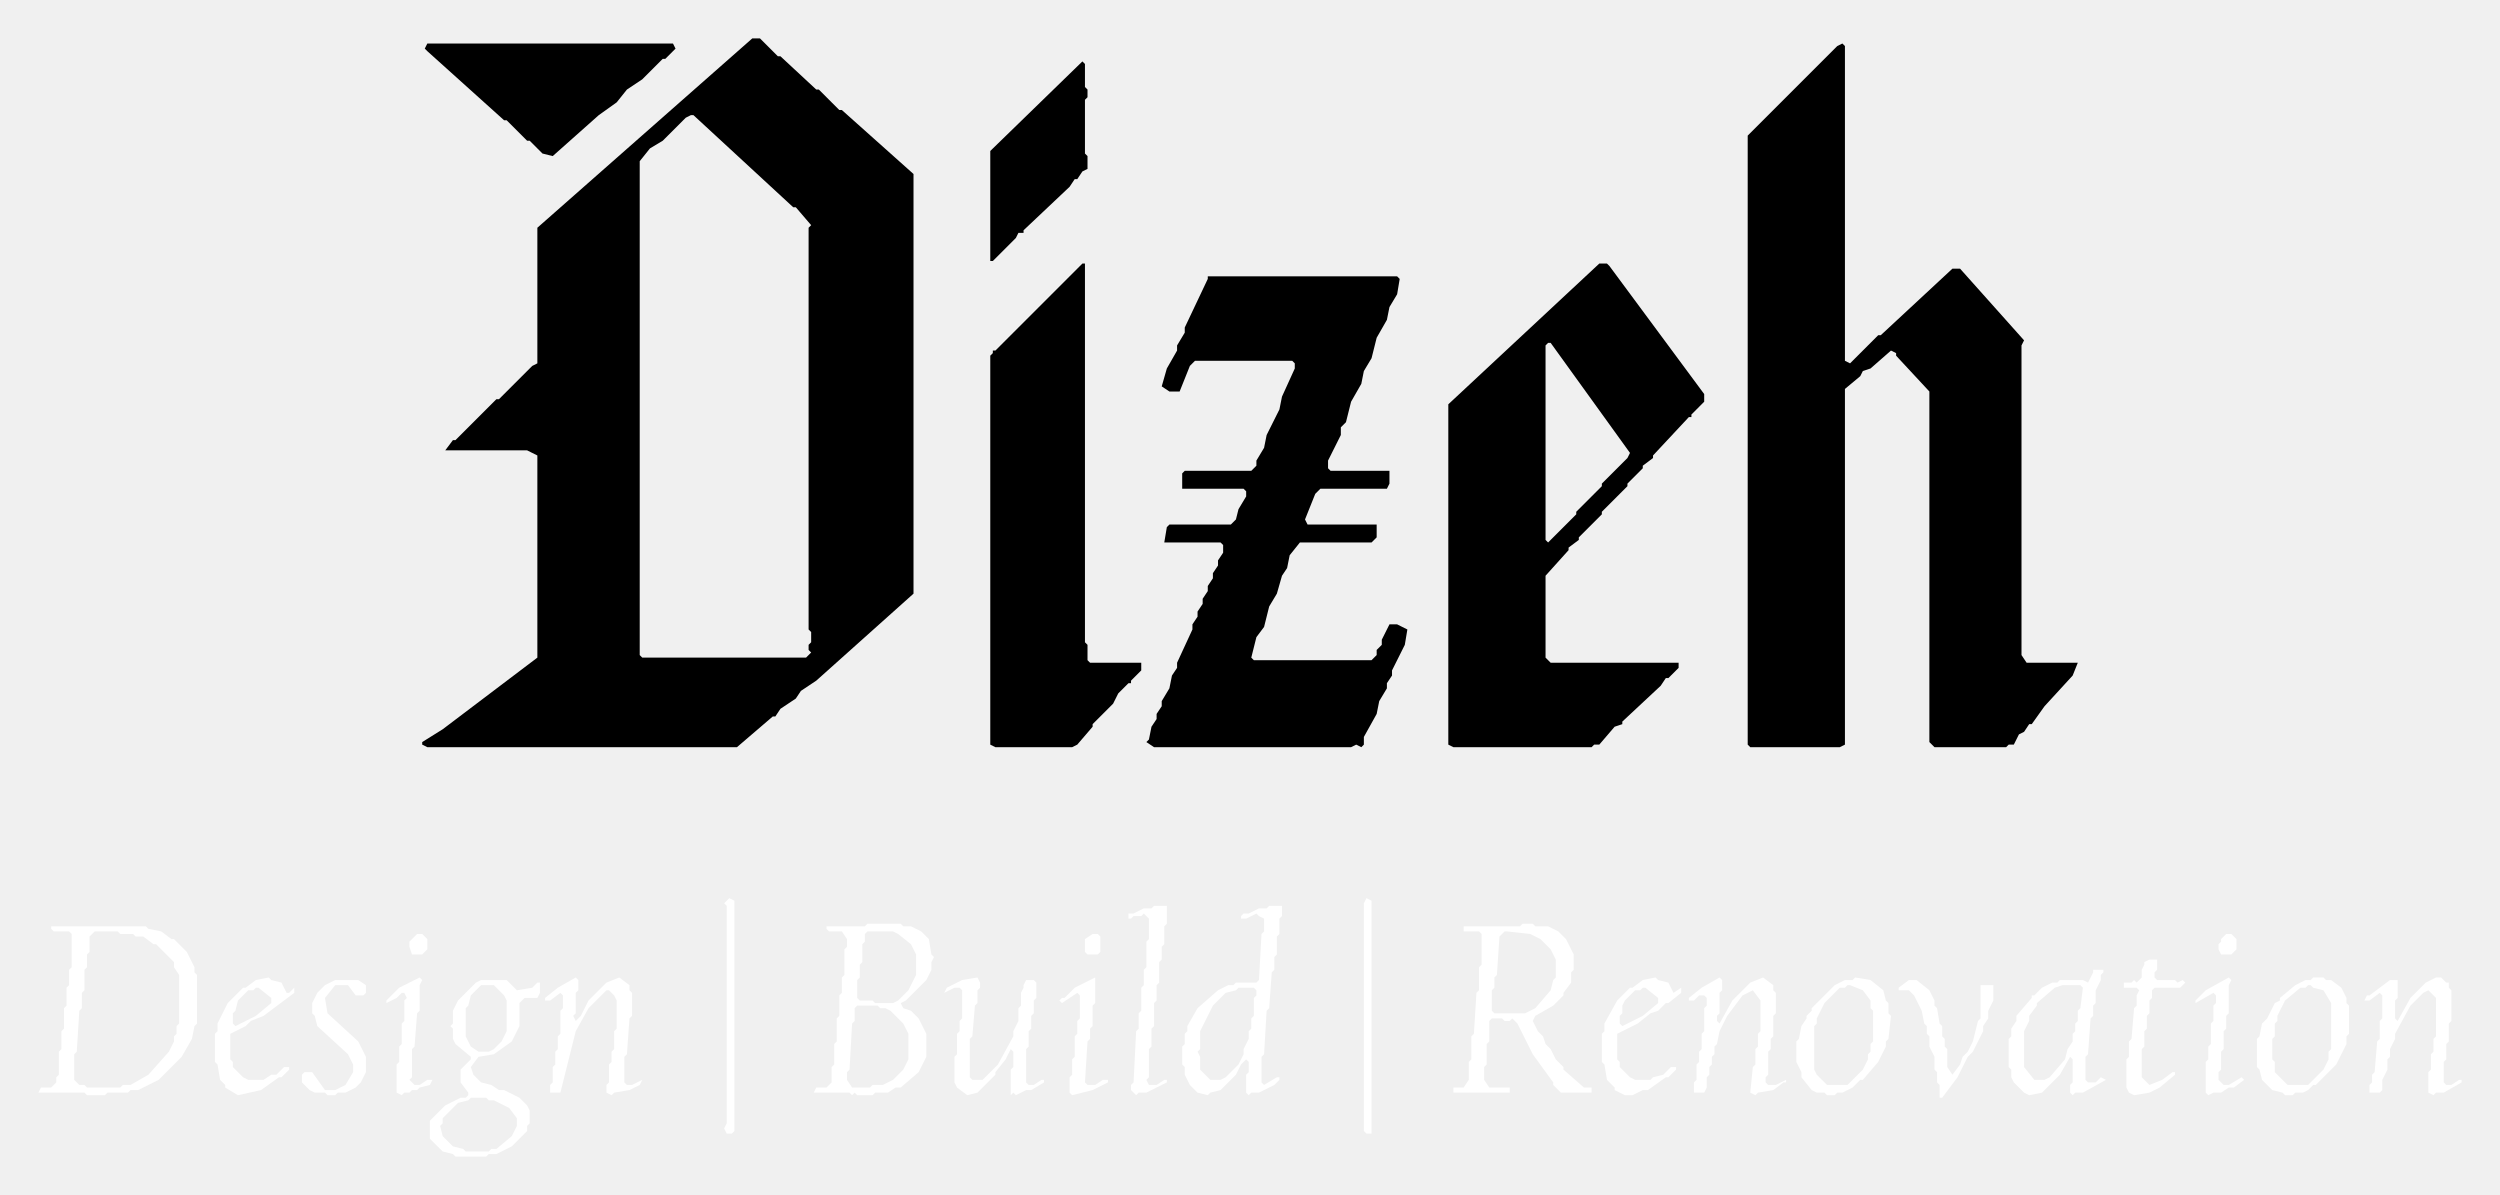
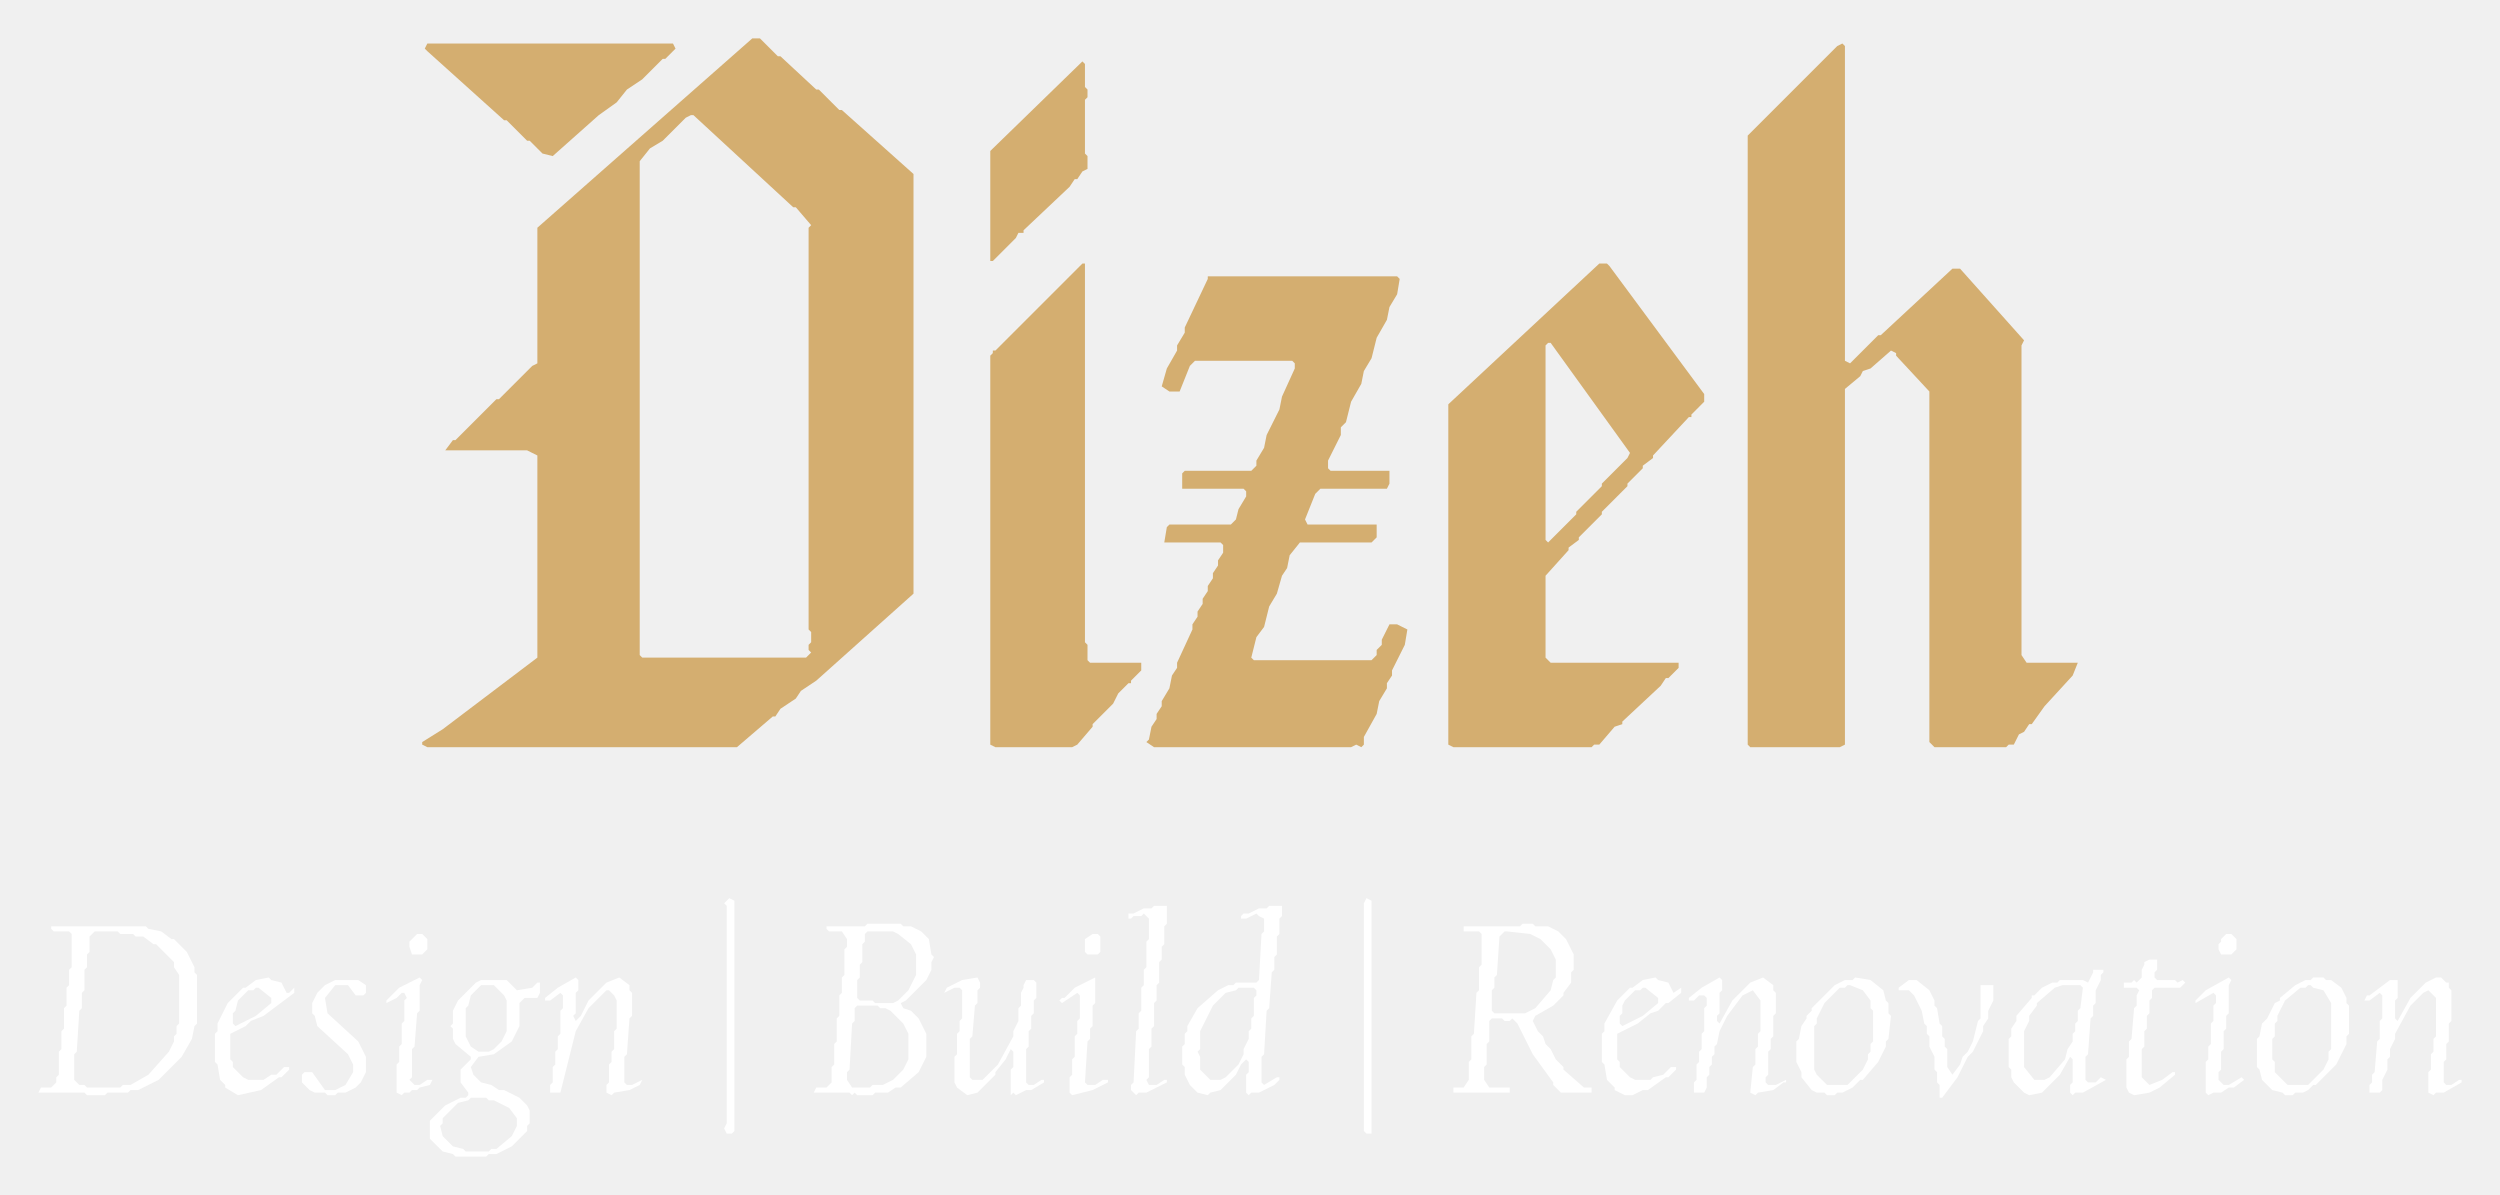
<svg xmlns="http://www.w3.org/2000/svg" viewBox="0 0 977 467" width="977" height="467">
  <defs>
    <linearGradient id="gold-gradient" x1="0%" y1="0%" x2="100%" y2="100%">
-       <stop offset="0%" stop-color="#D4AF37" />
-       <stop offset="25%" stop-color="#F3E5AB" />
-       <stop offset="50%" stop-color="#C5A059" />
-       <stop offset="75%" stop-color="#E5C158" />
-       <stop offset="100%" stop-color="#B8860B" />
+       <stop offset="0%" stop-color="#D4AE70" />
+       <stop offset="100%" stop-color="#D4AE70" />
    </linearGradient>
  </defs>
-   <path d="M 166.0 19.0 L 167.0 17.0 L 263.0 17.0 L 264.0 19.0 L 260.0 23.0 L 259.0 23.0 L 251.0 31.0 L 245.0 35.0 L 241.0 40.0 L 234.0 45.0 L 216.0 61.0 L 212.0 60.0 L 207.0 55.0 L 206.0 55.0 L 198.0 47.0 L 197.0 47.0 L 167.0 20.0 Z M 270.0 45.0 L 268.0 46.0 L 259.0 55.0 L 254.0 58.0 L 250.0 63.0 L 250.0 256.0 L 251.0 257.0 L 315.0 257.0 L 317.0 255.0 L 316.0 254.0 L 316.0 252.0 L 317.0 251.0 L 317.0 247.0 L 316.0 246.0 L 316.0 89.0 L 317.0 88.0 L 311.0 81.0 L 310.0 81.0 L 271.0 45.0 Z M 683.0 54.0 L 683.0 53.0 L 718.0 18.0 L 720.0 17.0 L 721.0 18.0 L 721.0 141.0 L 723.0 142.0 L 734.0 131.0 L 735.0 131.0 L 763.0 105.0 L 766.0 105.0 L 791.0 133.0 L 790.0 135.0 L 790.0 256.0 L 792.0 259.0 L 812.0 259.0 L 810.0 264.0 L 799.0 276.0 L 794.0 283.0 L 793.0 283.0 L 791.0 286.0 L 789.0 287.0 L 787.0 291.0 L 785.0 291.0 L 784.0 292.0 L 756.0 292.0 L 754.0 290.0 L 754.0 153.0 L 741.0 139.0 L 741.0 138.0 L 739.0 137.0 L 731.0 144.0 L 728.0 145.0 L 727.0 147.0 L 721.0 152.0 L 721.0 291.0 L 719.0 292.0 L 684.0 292.0 L 683.0 291.0 L 683.0 55.0 Z M 387.0 60.0 L 387.0 59.0 L 423.0 24.0 L 424.0 25.0 L 424.0 34.0 L 425.0 35.0 L 425.0 38.0 L 424.0 39.0 L 424.0 60.0 L 425.0 61.0 L 425.0 66.0 L 423.0 67.0 L 421.0 70.0 L 420.0 70.0 L 418.0 73.0 L 400.0 90.0 L 400.0 91.0 L 398.0 91.0 L 397.0 93.0 L 388.0 102.0 L 387.0 102.0 L 387.0 61.0 Z M 210.0 89.0 L 294.0 15.0 L 297.0 15.0 L 304.0 22.0 L 305.0 22.0 L 319.0 35.0 L 320.0 35.0 L 328.0 43.0 L 329.0 43.0 L 357.0 68.0 L 357.0 232.0 L 319.0 266.0 L 313.0 270.0 L 311.0 273.0 L 305.0 277.0 L 303.0 280.0 L 302.0 280.0 L 288.0 292.0 L 167.0 292.0 L 165.0 291.0 L 165.0 290.0 L 173.0 285.0 L 210.0 257.0 L 210.0 178.0 L 206.0 176.0 L 174.0 176.0 L 177.0 172.0 L 178.0 172.0 L 194.0 156.0 L 195.0 156.0 L 208.0 143.0 L 210.0 142.0 L 210.0 90.0 Z M 472.0 108.0 L 546.0 108.0 L 547.0 109.0 L 546.0 115.0 L 543.0 120.0 L 542.0 125.0 L 538.0 132.0 L 536.0 140.0 L 533.0 145.0 L 532.0 150.0 L 528.0 157.0 L 526.0 165.0 L 524.0 167.0 L 524.0 170.0 L 519.0 180.0 L 519.0 183.0 L 520.0 184.0 L 543.0 184.0 L 543.0 189.0 L 542.0 191.0 L 516.0 191.0 L 514.0 193.0 L 510.0 203.0 L 511.0 205.0 L 538.0 205.0 L 538.0 210.0 L 536.0 212.0 L 508.0 212.0 L 504.0 217.0 L 503.0 222.0 L 501.0 225.0 L 499.0 232.0 L 496.0 237.0 L 494.0 245.0 L 491.0 249.0 L 489.0 257.0 L 490.0 258.0 L 536.0 258.0 L 538.0 256.0 L 538.0 254.0 L 540.0 252.0 L 540.0 250.0 L 543.0 244.0 L 546.0 244.0 L 550.0 246.0 L 549.0 252.0 L 544.0 262.0 L 544.0 264.0 L 542.0 267.0 L 542.0 269.0 L 539.0 274.0 L 538.0 279.0 L 533.0 288.0 L 533.0 291.0 L 532.0 292.0 L 530.0 291.0 L 528.0 292.0 L 451.0 292.0 L 448.0 290.0 L 449.0 289.0 L 450.0 284.0 L 452.0 281.0 L 452.0 279.0 L 454.0 276.0 L 454.0 274.0 L 457.0 269.0 L 458.0 264.0 L 460.0 261.0 L 460.0 259.0 L 466.0 246.0 L 466.0 244.0 L 468.0 241.0 L 468.0 239.0 L 470.0 236.0 L 470.0 234.0 L 472.0 231.0 L 472.0 229.0 L 474.0 226.0 L 474.0 224.0 L 476.0 221.0 L 476.0 219.0 L 478.0 216.0 L 478.0 213.0 L 477.0 212.0 L 455.0 212.0 L 456.0 206.0 L 457.0 205.0 L 481.0 205.0 L 483.0 203.0 L 484.0 199.0 L 487.0 194.0 L 487.0 192.0 L 486.0 191.0 L 462.0 191.0 L 462.0 185.0 L 463.0 184.0 L 489.0 184.0 L 491.0 182.0 L 491.0 180.0 L 494.0 175.0 L 495.0 170.0 L 500.0 160.0 L 501.0 155.0 L 506.0 144.0 L 506.0 142.0 L 505.0 141.0 L 467.0 141.0 L 465.0 143.0 L 461.0 153.0 L 457.0 153.0 L 454.0 151.0 L 456.0 144.0 L 460.0 137.0 L 460.0 135.0 L 463.0 130.0 L 463.0 128.0 L 472.0 109.0 Z M 605.0 134.0 L 604.0 135.0 L 604.0 211.0 L 605.0 212.0 L 616.0 201.0 L 616.0 200.0 L 626.0 190.0 L 626.0 189.0 L 636.0 179.0 L 637.0 177.0 L 606.0 134.0 Z M 388.0 137.0 L 389.0 137.0 L 423.0 103.0 L 424.0 103.0 L 424.0 251.0 L 425.0 252.0 L 425.0 258.0 L 426.0 259.0 L 446.0 259.0 L 446.0 262.0 L 442.0 266.0 L 442.0 267.0 L 441.0 267.0 L 437.0 271.0 L 435.0 275.0 L 427.0 283.0 L 427.0 284.0 L 421.0 291.0 L 419.0 292.0 L 389.0 292.0 L 387.0 291.0 L 387.0 139.0 L 388.0 138.0 Z M 566.0 158.0 L 625.0 103.0 L 628.0 103.0 L 629.0 104.0 L 666.0 154.0 L 666.0 157.0 L 661.0 162.0 L 661.0 163.0 L 660.0 163.0 L 646.0 178.0 L 646.0 179.0 L 642.0 182.0 L 642.0 183.0 L 636.0 189.0 L 636.0 190.0 L 626.0 200.0 L 626.0 201.0 L 617.0 210.0 L 617.0 211.0 L 613.0 214.0 L 613.0 215.0 L 604.0 225.0 L 604.0 257.0 L 606.0 259.0 L 656.0 259.0 L 656.0 261.0 L 652.0 265.0 L 651.0 265.0 L 649.0 268.0 L 634.0 282.0 L 634.0 283.0 L 631.0 284.0 L 625.0 291.0 L 623.0 291.0 L 622.0 292.0 L 568.0 292.0 L 566.0 291.0 L 566.0 159.0 Z" fill-rule="evenodd" />
+   <path d="M 166.0 19.0 L 167.0 17.0 L 263.0 17.0 L 264.0 19.0 L 260.0 23.0 L 259.0 23.0 L 251.0 31.0 L 245.0 35.0 L 241.0 40.0 L 234.0 45.0 L 216.0 61.0 L 212.0 60.0 L 207.0 55.0 L 206.0 55.0 L 198.0 47.0 L 197.0 47.0 L 167.0 20.0 Z M 270.0 45.0 L 268.0 46.0 L 259.0 55.0 L 254.0 58.0 L 250.0 63.0 L 250.0 256.0 L 251.0 257.0 L 315.0 257.0 L 317.0 255.0 L 316.0 254.0 L 316.0 252.0 L 317.0 251.0 L 317.0 247.0 L 316.0 246.0 L 316.0 89.0 L 317.0 88.0 L 311.0 81.0 L 310.0 81.0 L 271.0 45.0 Z M 683.0 54.0 L 683.0 53.0 L 718.0 18.0 L 720.0 17.0 L 721.0 18.0 L 721.0 141.0 L 723.0 142.0 L 734.0 131.0 L 735.0 131.0 L 763.0 105.0 L 766.0 105.0 L 791.0 133.0 L 790.0 135.0 L 790.0 256.0 L 792.0 259.0 L 812.0 259.0 L 810.0 264.0 L 799.0 276.0 L 794.0 283.0 L 793.0 283.0 L 791.0 286.0 L 789.0 287.0 L 787.0 291.0 L 785.0 291.0 L 784.0 292.0 L 756.0 292.0 L 754.0 290.0 L 754.0 153.0 L 741.0 139.0 L 741.0 138.0 L 739.0 137.0 L 731.0 144.0 L 728.0 145.0 L 727.0 147.0 L 721.0 152.0 L 721.0 291.0 L 719.0 292.0 L 684.0 292.0 L 683.0 291.0 L 683.0 55.0 Z M 387.0 60.0 L 387.0 59.0 L 423.0 24.0 L 424.0 25.0 L 424.0 34.0 L 425.0 35.0 L 425.0 38.0 L 424.0 39.0 L 424.0 60.0 L 425.0 61.0 L 425.0 66.0 L 423.0 67.0 L 421.0 70.0 L 420.0 70.0 L 418.0 73.0 L 400.0 90.0 L 400.0 91.0 L 398.0 91.0 L 397.0 93.0 L 388.0 102.0 L 387.0 102.0 L 387.0 61.0 Z M 210.0 89.0 L 294.0 15.0 L 297.0 15.0 L 304.0 22.0 L 305.0 22.0 L 319.0 35.0 L 320.0 35.0 L 328.0 43.0 L 329.0 43.0 L 357.0 68.0 L 357.0 232.0 L 319.0 266.0 L 313.0 270.0 L 311.0 273.0 L 305.0 277.0 L 303.0 280.0 L 302.0 280.0 L 288.0 292.0 L 167.0 292.0 L 165.0 291.0 L 165.0 290.0 L 173.0 285.0 L 210.0 257.0 L 210.0 178.0 L 206.0 176.0 L 174.0 176.0 L 177.0 172.0 L 178.0 172.0 L 194.0 156.0 L 195.0 156.0 L 208.0 143.0 L 210.0 142.0 L 210.0 90.0 Z M 472.0 108.0 L 546.0 108.0 L 547.0 109.0 L 546.0 115.0 L 543.0 120.0 L 542.0 125.0 L 538.0 132.0 L 536.0 140.0 L 533.0 145.0 L 532.0 150.0 L 528.0 157.0 L 526.0 165.0 L 524.0 167.0 L 524.0 170.0 L 519.0 180.0 L 519.0 183.0 L 520.0 184.0 L 543.0 184.0 L 543.0 189.0 L 542.0 191.0 L 516.0 191.0 L 514.0 193.0 L 510.0 203.0 L 511.0 205.0 L 538.0 205.0 L 538.0 210.0 L 536.0 212.0 L 508.0 212.0 L 504.0 217.0 L 503.0 222.0 L 501.0 225.0 L 499.0 232.0 L 496.0 237.0 L 494.0 245.0 L 491.0 249.0 L 489.0 257.0 L 490.0 258.0 L 536.0 258.0 L 538.0 256.0 L 538.0 254.0 L 540.0 252.0 L 540.0 250.0 L 543.0 244.0 L 546.0 244.0 L 550.0 246.0 L 549.0 252.0 L 544.0 262.0 L 544.0 264.0 L 542.0 267.0 L 542.0 269.0 L 539.0 274.0 L 538.0 279.0 L 533.0 288.0 L 533.0 291.0 L 532.0 292.0 L 530.0 291.0 L 528.0 292.0 L 451.0 292.0 L 448.0 290.0 L 449.0 289.0 L 450.0 284.0 L 452.0 281.0 L 452.0 279.0 L 454.0 276.0 L 454.0 274.0 L 457.0 269.0 L 458.0 264.0 L 460.0 261.0 L 460.0 259.0 L 466.0 246.0 L 466.0 244.0 L 468.0 241.0 L 468.0 239.0 L 470.0 236.0 L 470.0 234.0 L 472.0 231.0 L 472.0 229.0 L 474.0 226.0 L 474.0 224.0 L 476.0 221.0 L 476.0 219.0 L 478.0 216.0 L 478.0 213.0 L 477.0 212.0 L 455.0 212.0 L 456.0 206.0 L 457.0 205.0 L 481.0 205.0 L 483.0 203.0 L 484.0 199.0 L 487.0 194.0 L 487.0 192.0 L 486.0 191.0 L 462.0 191.0 L 462.0 185.0 L 463.0 184.0 L 489.0 184.0 L 491.0 182.0 L 491.0 180.0 L 494.0 175.0 L 495.0 170.0 L 500.0 160.0 L 501.0 155.0 L 506.0 144.0 L 506.0 142.0 L 505.0 141.0 L 467.0 141.0 L 465.0 143.0 L 461.0 153.0 L 457.0 153.0 L 454.0 151.0 L 456.0 144.0 L 460.0 137.0 L 460.0 135.0 L 463.0 130.0 L 463.0 128.0 L 472.0 109.0 Z M 605.0 134.0 L 604.0 135.0 L 604.0 211.0 L 605.0 212.0 L 616.0 201.0 L 616.0 200.0 L 626.0 190.0 L 626.0 189.0 L 636.0 179.0 L 637.0 177.0 L 606.0 134.0 Z M 388.0 137.0 L 389.0 137.0 L 423.0 103.0 L 424.0 103.0 L 424.0 251.0 L 425.0 252.0 L 425.0 258.0 L 426.0 259.0 L 446.0 259.0 L 446.0 262.0 L 442.0 266.0 L 442.0 267.0 L 441.0 267.0 L 437.0 271.0 L 435.0 275.0 L 427.0 283.0 L 427.0 284.0 L 421.0 291.0 L 419.0 292.0 L 389.0 292.0 L 387.0 291.0 L 387.0 139.0 L 388.0 138.0 Z M 566.0 158.0 L 625.0 103.0 L 628.0 103.0 L 629.0 104.0 L 666.0 154.0 L 666.0 157.0 L 661.0 162.0 L 661.0 163.0 L 660.0 163.0 L 646.0 178.0 L 646.0 179.0 L 642.0 182.0 L 642.0 183.0 L 636.0 189.0 L 636.0 190.0 L 626.0 200.0 L 626.0 201.0 L 617.0 210.0 L 617.0 211.0 L 613.0 214.0 L 613.0 215.0 L 604.0 225.0 L 604.0 257.0 L 606.0 259.0 L 656.0 259.0 L 656.0 261.0 L 652.0 265.0 L 651.0 265.0 L 649.0 268.0 L 634.0 282.0 L 634.0 283.0 L 631.0 284.0 L 625.0 291.0 L 623.0 291.0 L 622.0 292.0 L 568.0 292.0 L 566.0 291.0 L 566.0 159.0 Z" fill="#D4AE70" fill-rule="evenodd" />
  <path d="M 283.0 353.0 L 285.0 351.0 L 287.0 352.0 L 287.0 442.0 L 286.0 443.0 L 284.0 443.0 L 283.0 441.0 L 284.0 439.0 L 284.0 354.0 Z M 533.0 353.0 L 534.0 351.0 L 536.0 352.0 L 536.0 443.0 L 534.0 443.0 L 533.0 442.0 L 533.0 354.0 Z M 441.0 357.0 L 443.0 357.0 L 447.0 355.0 L 450.0 355.0 L 451.0 354.0 L 456.0 354.0 L 456.0 361.0 L 455.0 362.0 L 455.0 369.0 L 454.0 370.0 L 454.0 375.0 L 453.0 376.0 L 453.0 384.0 L 452.0 385.0 L 452.0 391.0 L 451.0 392.0 L 451.0 401.0 L 450.0 402.0 L 450.0 409.0 L 449.0 410.0 L 449.0 421.0 L 448.0 422.0 L 449.0 424.0 L 452.0 424.0 L 455.0 422.0 L 456.0 422.0 L 456.0 423.0 L 448.0 427.0 L 445.0 427.0 L 444.0 428.0 L 442.0 426.0 L 442.0 424.0 L 443.0 423.0 L 444.0 403.0 L 445.0 402.0 L 445.0 396.0 L 446.0 395.0 L 446.0 386.0 L 447.0 385.0 L 447.0 379.0 L 448.0 378.0 L 448.0 368.0 L 449.0 367.0 L 449.0 359.0 L 447.0 357.0 L 446.0 358.0 L 443.0 358.0 L 442.0 359.0 L 441.0 359.0 L 441.0 358.0 Z M 491.0 357.0 L 487.0 359.0 L 485.0 359.0 L 485.0 358.0 L 486.0 357.0 L 488.0 357.0 L 492.0 355.0 L 495.0 355.0 L 496.0 354.0 L 501.0 354.0 L 501.0 358.0 L 500.0 359.0 L 500.0 365.0 L 499.0 366.0 L 499.0 373.0 L 498.0 374.0 L 498.0 379.0 L 497.0 380.0 L 496.0 394.0 L 495.0 395.0 L 494.0 412.0 L 493.0 413.0 L 493.0 423.0 L 494.0 424.0 L 499.0 421.0 L 500.0 421.0 L 500.0 422.0 L 498.0 424.0 L 492.0 427.0 L 489.0 427.0 L 488.0 428.0 L 487.0 427.0 L 487.0 420.0 L 488.0 419.0 L 488.0 415.0 L 487.0 414.0 L 485.0 416.0 L 483.0 420.0 L 477.0 426.0 L 473.0 427.0 L 472.0 428.0 L 468.0 427.0 L 465.0 424.0 L 463.0 420.0 L 463.0 417.0 L 462.0 416.0 L 462.0 409.0 L 463.0 408.0 L 463.0 404.0 L 464.0 403.0 L 464.0 401.0 L 468.0 394.0 L 476.0 387.0 L 480.0 385.0 L 482.0 385.0 L 483.0 384.0 L 491.0 384.0 L 492.0 383.0 L 493.0 365.0 L 494.0 364.0 L 494.0 359.0 L 492.0 358.0 Z M 20.0 362.0 L 57.0 362.0 L 58.0 363.0 L 63.0 364.0 L 67.0 367.0 L 68.0 367.0 L 73.0 372.0 L 76.0 378.0 L 76.0 380.0 L 77.0 381.0 L 77.0 400.0 L 76.0 401.0 L 75.0 406.0 L 71.0 413.0 L 62.0 422.0 L 54.0 426.0 L 51.0 426.0 L 50.0 427.0 L 42.0 427.0 L 41.0 428.0 L 34.0 428.0 L 33.0 427.0 L 15.0 427.0 L 16.0 425.0 L 20.0 425.0 L 22.0 423.0 L 22.0 421.0 L 23.0 420.0 L 23.0 411.0 L 24.0 410.0 L 24.0 403.0 L 25.0 402.0 L 25.0 394.0 L 26.0 393.0 L 26.0 386.0 L 27.0 385.0 L 27.0 379.0 L 28.0 378.0 L 28.0 365.0 L 27.0 364.0 L 21.0 364.0 L 20.0 363.0 Z M 323.0 362.0 L 338.0 362.0 L 339.0 361.0 L 352.0 361.0 L 353.0 362.0 L 356.0 362.0 L 360.0 364.0 L 363.0 367.0 L 364.0 373.0 L 365.0 374.0 L 364.0 376.0 L 364.0 379.0 L 362.0 383.0 L 354.0 391.0 L 352.0 392.0 L 353.0 394.0 L 356.0 395.0 L 359.0 398.0 L 362.0 404.0 L 362.0 413.0 L 359.0 419.0 L 352.0 425.0 L 350.0 425.0 L 347.0 427.0 L 342.0 427.0 L 341.0 428.0 L 335.0 428.0 L 334.0 427.0 L 333.0 428.0 L 332.0 427.0 L 318.0 427.0 L 319.0 425.0 L 323.0 425.0 L 325.0 423.0 L 325.0 417.0 L 326.0 416.0 L 326.0 408.0 L 327.0 407.0 L 327.0 398.0 L 328.0 397.0 L 328.0 389.0 L 329.0 388.0 L 329.0 382.0 L 330.0 381.0 L 330.0 371.0 L 331.0 370.0 L 331.0 367.0 L 329.0 364.0 L 324.0 364.0 L 323.0 363.0 Z M 572.0 362.0 L 594.0 362.0 L 595.0 361.0 L 599.0 361.0 L 600.0 362.0 L 605.0 362.0 L 609.0 364.0 L 612.0 367.0 L 615.0 373.0 L 615.0 379.0 L 614.0 380.0 L 614.0 384.0 L 611.0 388.0 L 611.0 389.0 L 607.0 393.0 L 600.0 397.0 L 599.0 399.0 L 601.0 403.0 L 603.0 405.0 L 604.0 408.0 L 606.0 410.0 L 608.0 414.0 L 611.0 417.0 L 611.0 418.0 L 619.0 425.0 L 622.0 425.0 L 622.0 427.0 L 610.0 427.0 L 607.0 424.0 L 607.0 423.0 L 599.0 412.0 L 593.0 400.0 L 591.0 398.0 L 590.0 399.0 L 588.0 399.0 L 587.0 398.0 L 583.0 398.0 L 582.0 399.0 L 582.0 407.0 L 581.0 408.0 L 581.0 416.0 L 580.0 417.0 L 580.0 422.0 L 582.0 425.0 L 590.0 425.0 L 590.0 427.0 L 568.0 427.0 L 568.0 425.0 L 572.0 425.0 L 574.0 422.0 L 574.0 415.0 L 575.0 414.0 L 575.0 405.0 L 576.0 404.0 L 577.0 388.0 L 578.0 387.0 L 578.0 378.0 L 579.0 377.0 L 579.0 365.0 L 578.0 364.0 L 572.0 364.0 L 572.0 363.0 Z M 37.0 364.0 L 35.0 366.0 L 35.0 372.0 L 34.0 373.0 L 34.0 378.0 L 33.0 379.0 L 33.0 387.0 L 32.0 388.0 L 32.0 394.0 L 31.0 395.0 L 30.0 411.0 L 29.0 412.0 L 29.0 422.0 L 31.0 424.0 L 33.0 424.0 L 34.0 425.0 L 47.0 425.0 L 48.0 424.0 L 51.0 424.0 L 58.0 420.0 L 66.0 411.0 L 68.0 407.0 L 68.0 405.0 L 69.0 404.0 L 69.0 401.0 L 70.0 400.0 L 70.0 381.0 L 68.0 378.0 L 68.0 376.0 L 61.0 369.0 L 60.0 369.0 L 56.0 366.0 L 53.0 366.0 L 52.0 365.0 L 47.0 365.0 L 46.0 364.0 L 38.0 364.0 Z M 339.0 364.0 L 338.0 365.0 L 338.0 368.0 L 337.0 369.0 L 337.0 376.0 L 336.0 377.0 L 336.0 382.0 L 335.0 383.0 L 335.0 390.0 L 336.0 391.0 L 341.0 391.0 L 342.0 392.0 L 349.0 392.0 L 351.0 391.0 L 355.0 387.0 L 358.0 381.0 L 358.0 373.0 L 356.0 369.0 L 351.0 365.0 L 349.0 364.0 L 340.0 364.0 Z M 588.0 364.0 L 586.0 366.0 L 585.0 381.0 L 584.0 382.0 L 584.0 386.0 L 583.0 387.0 L 583.0 395.0 L 584.0 396.0 L 596.0 396.0 L 600.0 394.0 L 606.0 387.0 L 607.0 383.0 L 608.0 382.0 L 608.0 375.0 L 606.0 371.0 L 602.0 367.0 L 598.0 365.0 L 589.0 364.0 Z M 868.0 367.0 L 870.0 365.0 L 872.0 365.0 L 874.0 367.0 L 874.0 371.0 L 872.0 373.0 L 868.0 373.0 L 867.0 371.0 L 867.0 369.0 L 868.0 368.0 Z M 424.0 368.0 L 424.0 367.0 L 427.0 365.0 L 429.0 365.0 L 430.0 366.0 L 430.0 372.0 L 429.0 373.0 L 425.0 373.0 L 424.0 372.0 L 424.0 369.0 Z M 160.0 369.0 L 160.0 368.0 L 163.0 365.0 L 165.0 365.0 L 167.0 367.0 L 167.0 371.0 L 165.0 373.0 L 161.0 373.0 L 160.0 370.0 Z M 838.0 376.0 L 840.0 375.0 L 843.0 375.0 L 843.0 379.0 L 842.0 380.0 L 842.0 382.0 L 843.0 383.0 L 850.0 383.0 L 851.0 384.0 L 853.0 383.0 L 854.0 384.0 L 852.0 386.0 L 842.0 386.0 L 841.0 387.0 L 841.0 390.0 L 840.0 391.0 L 840.0 396.0 L 839.0 397.0 L 839.0 402.0 L 838.0 403.0 L 838.0 409.0 L 837.0 410.0 L 837.0 421.0 L 840.0 424.0 L 845.0 422.0 L 849.0 419.0 L 850.0 419.0 L 850.0 420.0 L 844.0 425.0 L 840.0 427.0 L 834.0 428.0 L 832.0 427.0 L 831.0 425.0 L 831.0 414.0 L 832.0 413.0 L 832.0 407.0 L 833.0 406.0 L 834.0 394.0 L 835.0 393.0 L 835.0 389.0 L 836.0 387.0 L 835.0 386.0 L 830.0 386.0 L 830.0 384.0 L 833.0 384.0 L 834.0 383.0 L 835.0 384.0 L 837.0 382.0 L 837.0 379.0 L 838.0 377.0 Z M 818.0 379.0 L 822.0 379.0 L 822.0 380.0 L 821.0 381.0 L 821.0 383.0 L 819.0 387.0 L 819.0 392.0 L 818.0 393.0 L 818.0 397.0 L 817.0 398.0 L 816.0 412.0 L 815.0 413.0 L 815.0 422.0 L 816.0 423.0 L 819.0 423.0 L 821.0 421.0 L 823.0 422.0 L 814.0 427.0 L 811.0 427.0 L 810.0 428.0 L 809.0 427.0 L 809.0 424.0 L 810.0 423.0 L 810.0 414.0 L 809.0 413.0 L 805.0 420.0 L 798.0 427.0 L 793.0 428.0 L 791.0 427.0 L 787.0 423.0 L 786.0 421.0 L 786.0 418.0 L 785.0 417.0 L 785.0 406.0 L 786.0 405.0 L 786.0 402.0 L 788.0 399.0 L 788.0 397.0 L 794.0 390.0 L 794.0 389.0 L 795.0 389.0 L 798.0 386.0 L 802.0 384.0 L 804.0 384.0 L 805.0 383.0 L 814.0 383.0 L 816.0 384.0 L 818.0 380.0 Z M 131.0 385.0 L 127.0 390.0 L 128.0 396.0 L 140.0 407.0 L 143.0 413.0 L 143.0 419.0 L 141.0 423.0 L 139.0 425.0 L 135.0 427.0 L 132.0 427.0 L 131.0 428.0 L 128.0 428.0 L 127.0 427.0 L 123.0 427.0 L 121.0 426.0 L 118.0 423.0 L 118.0 420.0 L 119.0 419.0 L 122.0 419.0 L 127.0 426.0 L 131.0 426.0 L 135.0 424.0 L 138.0 419.0 L 138.0 416.0 L 136.0 412.0 L 124.0 401.0 L 123.0 397.0 L 122.0 396.0 L 122.0 392.0 L 124.0 388.0 L 127.0 385.0 L 131.0 383.0 L 140.0 383.0 L 143.0 385.0 L 143.0 388.0 L 142.0 389.0 L 139.0 389.0 L 136.0 385.0 L 132.0 385.0 Z M 188.0 385.0 L 184.0 389.0 L 183.0 393.0 L 182.0 394.0 L 182.0 405.0 L 184.0 409.0 L 187.0 411.0 L 191.0 411.0 L 193.0 410.0 L 196.0 407.0 L 198.0 403.0 L 198.0 391.0 L 197.0 389.0 L 193.0 385.0 L 189.0 385.0 Z M 400.0 385.0 L 401.0 383.0 L 404.0 383.0 L 405.0 384.0 L 405.0 390.0 L 404.0 391.0 L 404.0 396.0 L 403.0 397.0 L 403.0 402.0 L 402.0 403.0 L 402.0 409.0 L 401.0 410.0 L 401.0 423.0 L 402.0 424.0 L 404.0 424.0 L 407.0 422.0 L 408.0 422.0 L 408.0 423.0 L 403.0 426.0 L 401.0 426.0 L 397.0 428.0 L 396.0 427.0 L 395.0 428.0 L 395.0 418.0 L 396.0 417.0 L 396.0 411.0 L 395.0 410.0 L 393.0 414.0 L 389.0 419.0 L 389.0 420.0 L 382.0 427.0 L 378.0 428.0 L 374.0 425.0 L 373.0 423.0 L 373.0 413.0 L 374.0 412.0 L 374.0 404.0 L 375.0 403.0 L 375.0 399.0 L 376.0 398.0 L 376.0 387.0 L 375.0 386.0 L 373.0 386.0 L 369.0 388.0 L 370.0 386.0 L 376.0 383.0 L 382.0 382.0 L 383.0 384.0 L 383.0 386.0 L 382.0 387.0 L 382.0 392.0 L 381.0 393.0 L 380.0 405.0 L 379.0 406.0 L 379.0 421.0 L 380.0 422.0 L 384.0 422.0 L 390.0 416.0 L 396.0 405.0 L 396.0 403.0 L 398.0 399.0 L 398.0 394.0 L 399.0 393.0 L 399.0 388.0 L 400.0 386.0 Z M 722.0 385.0 L 721.0 386.0 L 719.0 386.0 L 713.0 392.0 L 710.0 398.0 L 710.0 400.0 L 709.0 401.0 L 709.0 418.0 L 710.0 420.0 L 714.0 424.0 L 722.0 424.0 L 728.0 418.0 L 730.0 414.0 L 730.0 412.0 L 731.0 411.0 L 731.0 408.0 L 732.0 407.0 L 732.0 395.0 L 731.0 394.0 L 731.0 391.0 L 728.0 387.0 L 723.0 385.0 Z M 774.0 385.0 L 779.0 385.0 L 779.0 391.0 L 777.0 395.0 L 777.0 398.0 L 775.0 401.0 L 775.0 403.0 L 771.0 411.0 L 769.0 413.0 L 765.0 421.0 L 759.0 429.0 L 758.0 429.0 L 758.0 424.0 L 757.0 423.0 L 757.0 419.0 L 756.0 418.0 L 756.0 413.0 L 754.0 409.0 L 754.0 405.0 L 753.0 404.0 L 753.0 401.0 L 752.0 400.0 L 751.0 395.0 L 748.0 389.0 L 746.0 387.0 L 742.0 387.0 L 742.0 386.0 L 746.0 383.0 L 749.0 383.0 L 754.0 387.0 L 756.0 391.0 L 756.0 393.0 L 757.0 394.0 L 758.0 400.0 L 759.0 401.0 L 759.0 405.0 L 760.0 406.0 L 760.0 409.0 L 761.0 410.0 L 761.0 417.0 L 763.0 420.0 L 766.0 416.0 L 767.0 413.0 L 769.0 411.0 L 771.0 407.0 L 773.0 399.0 L 774.0 398.0 L 774.0 386.0 Z M 806.0 385.0 L 803.0 386.0 L 796.0 392.0 L 796.0 393.0 L 793.0 397.0 L 793.0 399.0 L 791.0 403.0 L 791.0 417.0 L 795.0 422.0 L 799.0 422.0 L 801.0 421.0 L 807.0 414.0 L 808.0 410.0 L 810.0 407.0 L 810.0 404.0 L 811.0 403.0 L 811.0 400.0 L 812.0 399.0 L 812.0 395.0 L 813.0 394.0 L 814.0 386.0 L 813.0 385.0 L 807.0 385.0 Z M 902.0 385.0 L 901.0 386.0 L 899.0 386.0 L 893.0 391.0 L 890.0 397.0 L 890.0 399.0 L 889.0 400.0 L 889.0 405.0 L 888.0 406.0 L 888.0 414.0 L 889.0 415.0 L 889.0 419.0 L 894.0 424.0 L 902.0 424.0 L 908.0 418.0 L 910.0 414.0 L 910.0 411.0 L 911.0 410.0 L 911.0 392.0 L 908.0 387.0 L 904.0 386.0 L 903.0 385.0 Z M 100.0 386.0 L 99.0 387.0 L 97.0 387.0 L 93.0 391.0 L 92.0 395.0 L 91.0 396.0 L 91.0 400.0 L 92.0 401.0 L 100.0 397.0 L 106.0 392.0 L 106.0 390.0 L 101.0 386.0 Z M 484.0 386.0 L 483.0 387.0 L 479.0 388.0 L 474.0 393.0 L 469.0 403.0 L 469.0 410.0 L 468.0 411.0 L 469.0 413.0 L 469.0 418.0 L 473.0 422.0 L 477.0 422.0 L 479.0 421.0 L 484.0 416.0 L 486.0 412.0 L 486.0 410.0 L 488.0 406.0 L 488.0 403.0 L 489.0 402.0 L 489.0 398.0 L 490.0 397.0 L 490.0 390.0 L 491.0 389.0 L 491.0 387.0 L 490.0 386.0 L 485.0 386.0 Z M 642.0 386.0 L 641.0 387.0 L 639.0 387.0 L 635.0 391.0 L 634.0 393.0 L 634.0 396.0 L 633.0 397.0 L 633.0 400.0 L 634.0 401.0 L 642.0 397.0 L 648.0 392.0 L 648.0 390.0 L 643.0 386.0 Z M 226.0 387.0 L 225.0 388.0 L 225.0 396.0 L 224.0 397.0 L 225.0 399.0 L 227.0 397.0 L 230.0 391.0 L 237.0 384.0 L 242.0 382.0 L 246.0 385.0 L 246.0 387.0 L 247.0 388.0 L 247.0 397.0 L 246.0 398.0 L 245.0 412.0 L 244.0 413.0 L 244.0 423.0 L 245.0 424.0 L 247.0 424.0 L 251.0 422.0 L 250.0 424.0 L 246.0 426.0 L 240.0 427.0 L 239.0 428.0 L 237.0 427.0 L 237.0 424.0 L 238.0 423.0 L 238.0 416.0 L 239.0 415.0 L 239.0 411.0 L 240.0 410.0 L 240.0 403.0 L 241.0 402.0 L 241.0 391.0 L 240.0 389.0 L 238.0 387.0 L 237.0 387.0 L 230.0 394.0 L 225.0 403.0 L 219.0 427.0 L 215.0 427.0 L 215.0 424.0 L 216.0 423.0 L 216.0 417.0 L 217.0 416.0 L 217.0 411.0 L 218.0 410.0 L 218.0 405.0 L 219.0 404.0 L 219.0 395.0 L 220.0 394.0 L 220.0 389.0 L 219.0 388.0 L 215.0 391.0 L 213.0 391.0 L 213.0 390.0 L 218.0 386.0 L 225.0 382.0 L 226.0 383.0 L 226.0 386.0 Z M 673.0 387.0 L 672.0 388.0 L 672.0 396.0 L 671.0 397.0 L 671.0 399.0 L 672.0 400.0 L 677.0 391.0 L 684.0 384.0 L 689.0 382.0 L 693.0 385.0 L 693.0 387.0 L 694.0 388.0 L 694.0 396.0 L 693.0 397.0 L 693.0 405.0 L 692.0 406.0 L 692.0 410.0 L 691.0 411.0 L 691.0 420.0 L 690.0 421.0 L 690.0 423.0 L 691.0 424.0 L 694.0 424.0 L 698.0 422.0 L 698.0 423.0 L 697.0 423.0 L 693.0 426.0 L 687.0 427.0 L 686.0 428.0 L 684.0 427.0 L 685.0 417.0 L 686.0 416.0 L 686.0 410.0 L 687.0 409.0 L 687.0 404.0 L 688.0 403.0 L 688.0 391.0 L 685.0 387.0 L 681.0 389.0 L 675.0 397.0 L 672.0 403.0 L 671.0 408.0 L 670.0 409.0 L 670.0 412.0 L 669.0 413.0 L 669.0 416.0 L 668.0 417.0 L 668.0 420.0 L 667.0 421.0 L 667.0 425.0 L 666.0 427.0 L 662.0 427.0 L 662.0 423.0 L 663.0 422.0 L 663.0 416.0 L 664.0 415.0 L 664.0 411.0 L 665.0 410.0 L 665.0 404.0 L 666.0 403.0 L 666.0 394.0 L 667.0 393.0 L 667.0 390.0 L 666.0 389.0 L 664.0 389.0 L 662.0 391.0 L 660.0 391.0 L 660.0 390.0 L 665.0 386.0 L 672.0 382.0 L 673.0 383.0 L 673.0 386.0 Z M 949.0 387.0 L 947.0 388.0 L 942.0 393.0 L 936.0 404.0 L 936.0 406.0 L 934.0 410.0 L 934.0 413.0 L 933.0 414.0 L 933.0 418.0 L 931.0 422.0 L 931.0 426.0 L 930.0 427.0 L 926.0 427.0 L 926.0 424.0 L 927.0 423.0 L 927.0 420.0 L 928.0 419.0 L 929.0 407.0 L 930.0 406.0 L 930.0 399.0 L 931.0 398.0 L 931.0 389.0 L 930.0 388.0 L 926.0 391.0 L 924.0 391.0 L 925.0 389.0 L 926.0 389.0 L 934.0 383.0 L 937.0 383.0 L 937.0 390.0 L 936.0 391.0 L 936.0 398.0 L 937.0 399.0 L 942.0 390.0 L 948.0 384.0 L 952.0 382.0 L 954.0 382.0 L 956.0 384.0 L 957.0 384.0 L 957.0 386.0 L 958.0 387.0 L 958.0 399.0 L 957.0 400.0 L 957.0 407.0 L 956.0 408.0 L 956.0 414.0 L 955.0 415.0 L 955.0 423.0 L 956.0 424.0 L 958.0 424.0 L 961.0 422.0 L 962.0 422.0 L 962.0 423.0 L 955.0 427.0 L 952.0 427.0 L 951.0 428.0 L 949.0 427.0 L 949.0 419.0 L 950.0 418.0 L 950.0 412.0 L 951.0 411.0 L 951.0 406.0 L 952.0 405.0 L 952.0 390.0 L 950.0 388.0 Z M 115.0 388.0 L 103.0 397.0 L 98.0 399.0 L 96.0 401.0 L 90.0 404.0 L 90.0 414.0 L 91.0 415.0 L 91.0 417.0 L 95.0 421.0 L 97.0 422.0 L 103.0 422.0 L 106.0 420.0 L 108.0 420.0 L 111.0 417.0 L 113.0 417.0 L 113.0 418.0 L 110.0 421.0 L 109.0 421.0 L 102.0 426.0 L 93.0 428.0 L 88.0 425.0 L 88.0 424.0 L 86.0 422.0 L 85.0 416.0 L 84.0 415.0 L 84.0 404.0 L 85.0 403.0 L 85.0 400.0 L 89.0 392.0 L 95.0 386.0 L 96.0 386.0 L 100.0 383.0 L 105.0 382.0 L 106.0 383.0 L 110.0 384.0 L 112.0 388.0 L 113.0 388.0 L 115.0 386.0 L 115.0 387.0 Z M 157.0 388.0 L 155.0 390.0 L 151.0 392.0 L 151.0 391.0 L 156.0 386.0 L 164.0 382.0 L 165.0 383.0 L 164.0 385.0 L 164.0 395.0 L 163.0 396.0 L 162.0 409.0 L 161.0 410.0 L 161.0 421.0 L 160.0 422.0 L 162.0 424.0 L 164.0 424.0 L 167.0 422.0 L 169.0 422.0 L 168.0 424.0 L 164.0 425.0 L 163.0 426.0 L 161.0 426.0 L 160.0 427.0 L 158.0 427.0 L 157.0 428.0 L 155.0 427.0 L 155.0 416.0 L 156.0 415.0 L 156.0 409.0 L 157.0 408.0 L 157.0 400.0 L 158.0 399.0 L 158.0 391.0 L 159.0 390.0 L 158.0 388.0 Z M 211.0 388.0 L 210.0 390.0 L 205.0 390.0 L 203.0 392.0 L 203.0 401.0 L 200.0 407.0 L 193.0 412.0 L 187.0 413.0 L 184.0 417.0 L 185.0 420.0 L 188.0 423.0 L 192.0 424.0 L 195.0 426.0 L 197.0 426.0 L 203.0 429.0 L 206.0 432.0 L 207.0 434.0 L 207.0 439.0 L 206.0 440.0 L 206.0 442.0 L 200.0 448.0 L 194.0 451.0 L 191.0 451.0 L 190.0 452.0 L 178.0 452.0 L 177.0 451.0 L 173.0 450.0 L 168.0 445.0 L 168.0 438.0 L 174.0 432.0 L 180.0 429.0 L 182.0 429.0 L 183.0 428.0 L 183.0 427.0 L 180.0 423.0 L 180.0 418.0 L 184.0 414.0 L 184.0 413.0 L 178.0 408.0 L 177.0 406.0 L 177.0 402.0 L 176.0 401.0 L 177.0 400.0 L 177.0 395.0 L 179.0 391.0 L 186.0 384.0 L 188.0 383.0 L 198.0 383.0 L 202.0 387.0 L 208.0 386.0 L 210.0 384.0 L 211.0 384.0 L 211.0 387.0 Z M 421.0 388.0 L 415.0 392.0 L 414.0 391.0 L 415.0 390.0 L 416.0 390.0 L 420.0 386.0 L 428.0 382.0 L 428.0 392.0 L 427.0 393.0 L 427.0 401.0 L 426.0 402.0 L 426.0 406.0 L 425.0 407.0 L 424.0 423.0 L 425.0 424.0 L 428.0 424.0 L 431.0 422.0 L 433.0 422.0 L 433.0 423.0 L 427.0 426.0 L 419.0 428.0 L 418.0 427.0 L 418.0 421.0 L 419.0 420.0 L 419.0 414.0 L 420.0 413.0 L 420.0 405.0 L 421.0 404.0 L 421.0 399.0 L 422.0 398.0 L 422.0 389.0 Z M 657.0 388.0 L 652.0 392.0 L 651.0 392.0 L 648.0 395.0 L 645.0 396.0 L 640.0 400.0 L 632.0 404.0 L 632.0 414.0 L 633.0 415.0 L 633.0 417.0 L 637.0 421.0 L 639.0 422.0 L 645.0 422.0 L 646.0 421.0 L 650.0 420.0 L 653.0 417.0 L 655.0 417.0 L 655.0 418.0 L 652.0 421.0 L 651.0 421.0 L 644.0 426.0 L 642.0 426.0 L 638.0 428.0 L 635.0 428.0 L 631.0 426.0 L 631.0 425.0 L 628.0 422.0 L 627.0 416.0 L 626.0 415.0 L 626.0 404.0 L 627.0 403.0 L 627.0 400.0 L 632.0 391.0 L 637.0 386.0 L 638.0 386.0 L 642.0 383.0 L 647.0 382.0 L 648.0 383.0 L 652.0 384.0 L 654.0 388.0 L 657.0 386.0 L 657.0 387.0 Z M 865.0 388.0 L 858.0 392.0 L 858.0 391.0 L 862.0 387.0 L 871.0 382.0 L 872.0 383.0 L 871.0 385.0 L 871.0 396.0 L 870.0 397.0 L 870.0 402.0 L 869.0 403.0 L 869.0 410.0 L 868.0 411.0 L 868.0 418.0 L 867.0 419.0 L 867.0 422.0 L 869.0 424.0 L 871.0 424.0 L 876.0 421.0 L 877.0 422.0 L 873.0 425.0 L 871.0 425.0 L 868.0 427.0 L 865.0 427.0 L 863.0 428.0 L 862.0 427.0 L 862.0 415.0 L 863.0 414.0 L 863.0 409.0 L 864.0 408.0 L 864.0 400.0 L 865.0 399.0 L 865.0 393.0 L 866.0 392.0 L 866.0 389.0 Z M 891.0 390.0 L 897.0 385.0 L 901.0 383.0 L 903.0 383.0 L 904.0 382.0 L 908.0 382.0 L 909.0 383.0 L 911.0 383.0 L 915.0 386.0 L 917.0 390.0 L 917.0 392.0 L 918.0 393.0 L 918.0 404.0 L 917.0 405.0 L 917.0 408.0 L 913.0 416.0 L 905.0 424.0 L 904.0 424.0 L 902.0 426.0 L 900.0 427.0 L 897.0 427.0 L 896.0 428.0 L 893.0 428.0 L 892.0 427.0 L 888.0 426.0 L 884.0 422.0 L 883.0 418.0 L 882.0 417.0 L 882.0 406.0 L 883.0 405.0 L 884.0 400.0 L 886.0 398.0 L 889.0 392.0 L 891.0 391.0 Z M 335.0 393.0 L 334.0 394.0 L 334.0 399.0 L 333.0 400.0 L 332.0 418.0 L 331.0 419.0 L 331.0 422.0 L 333.0 425.0 L 340.0 425.0 L 341.0 424.0 L 345.0 424.0 L 349.0 422.0 L 353.0 418.0 L 355.0 414.0 L 355.0 404.0 L 353.0 400.0 L 348.0 395.0 L 346.0 394.0 L 344.0 394.0 L 343.0 393.0 L 336.0 393.0 Z M 706.0 397.0 L 708.0 395.0 L 708.0 394.0 L 717.0 385.0 L 721.0 383.0 L 724.0 383.0 L 725.0 382.0 L 731.0 383.0 L 736.0 387.0 L 737.0 391.0 L 738.0 392.0 L 738.0 396.0 L 739.0 397.0 L 738.0 406.0 L 737.0 407.0 L 737.0 409.0 L 734.0 415.0 L 728.0 422.0 L 727.0 422.0 L 724.0 425.0 L 720.0 427.0 L 718.0 427.0 L 717.0 428.0 L 714.0 428.0 L 713.0 427.0 L 710.0 427.0 L 708.0 426.0 L 704.0 421.0 L 704.0 419.0 L 702.0 415.0 L 702.0 407.0 L 703.0 406.0 L 704.0 401.0 L 706.0 398.0 Z M 184.0 429.0 L 183.0 430.0 L 179.0 431.0 L 173.0 437.0 L 173.0 439.0 L 172.0 440.0 L 173.0 444.0 L 177.0 448.0 L 181.0 449.0 L 182.0 450.0 L 191.0 450.0 L 192.0 449.0 L 194.0 449.0 L 200.0 444.0 L 202.0 440.0 L 202.0 437.0 L 199.0 433.0 L 193.0 430.0 L 191.0 430.0 L 190.0 429.0 L 185.0 429.0 Z" fill="#FFFFFF" fill-rule="evenodd" />
</svg>
